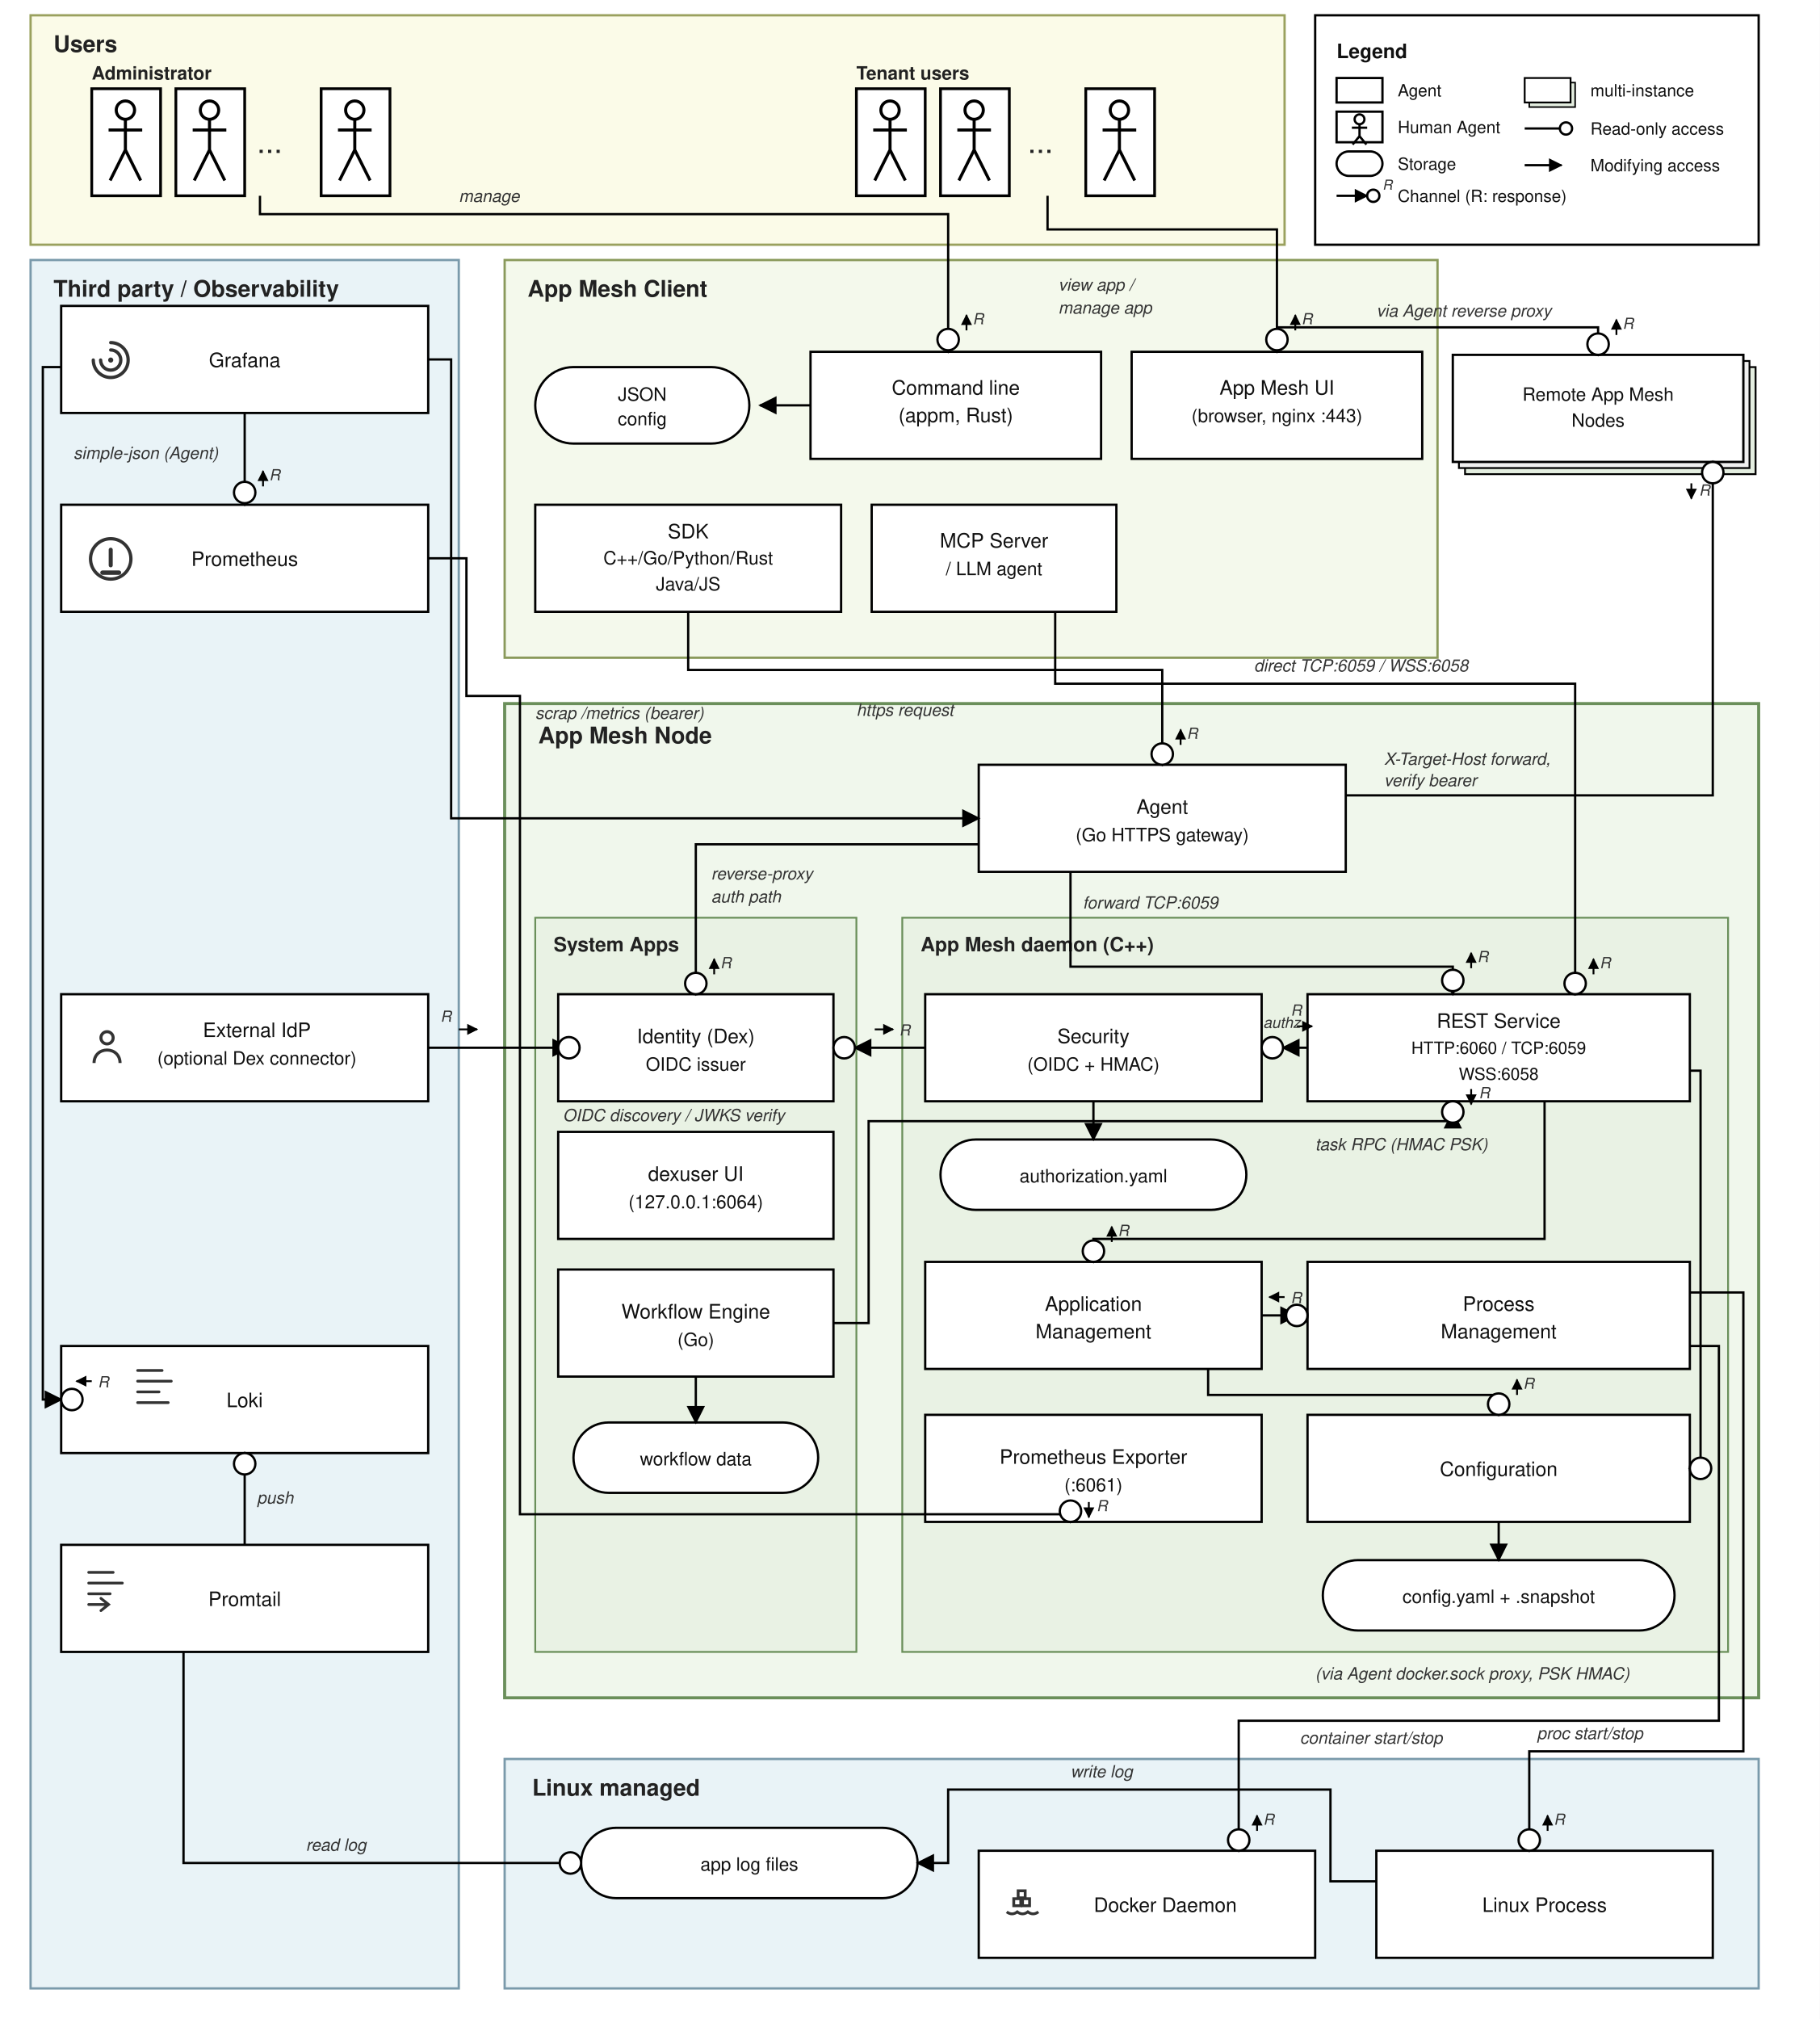
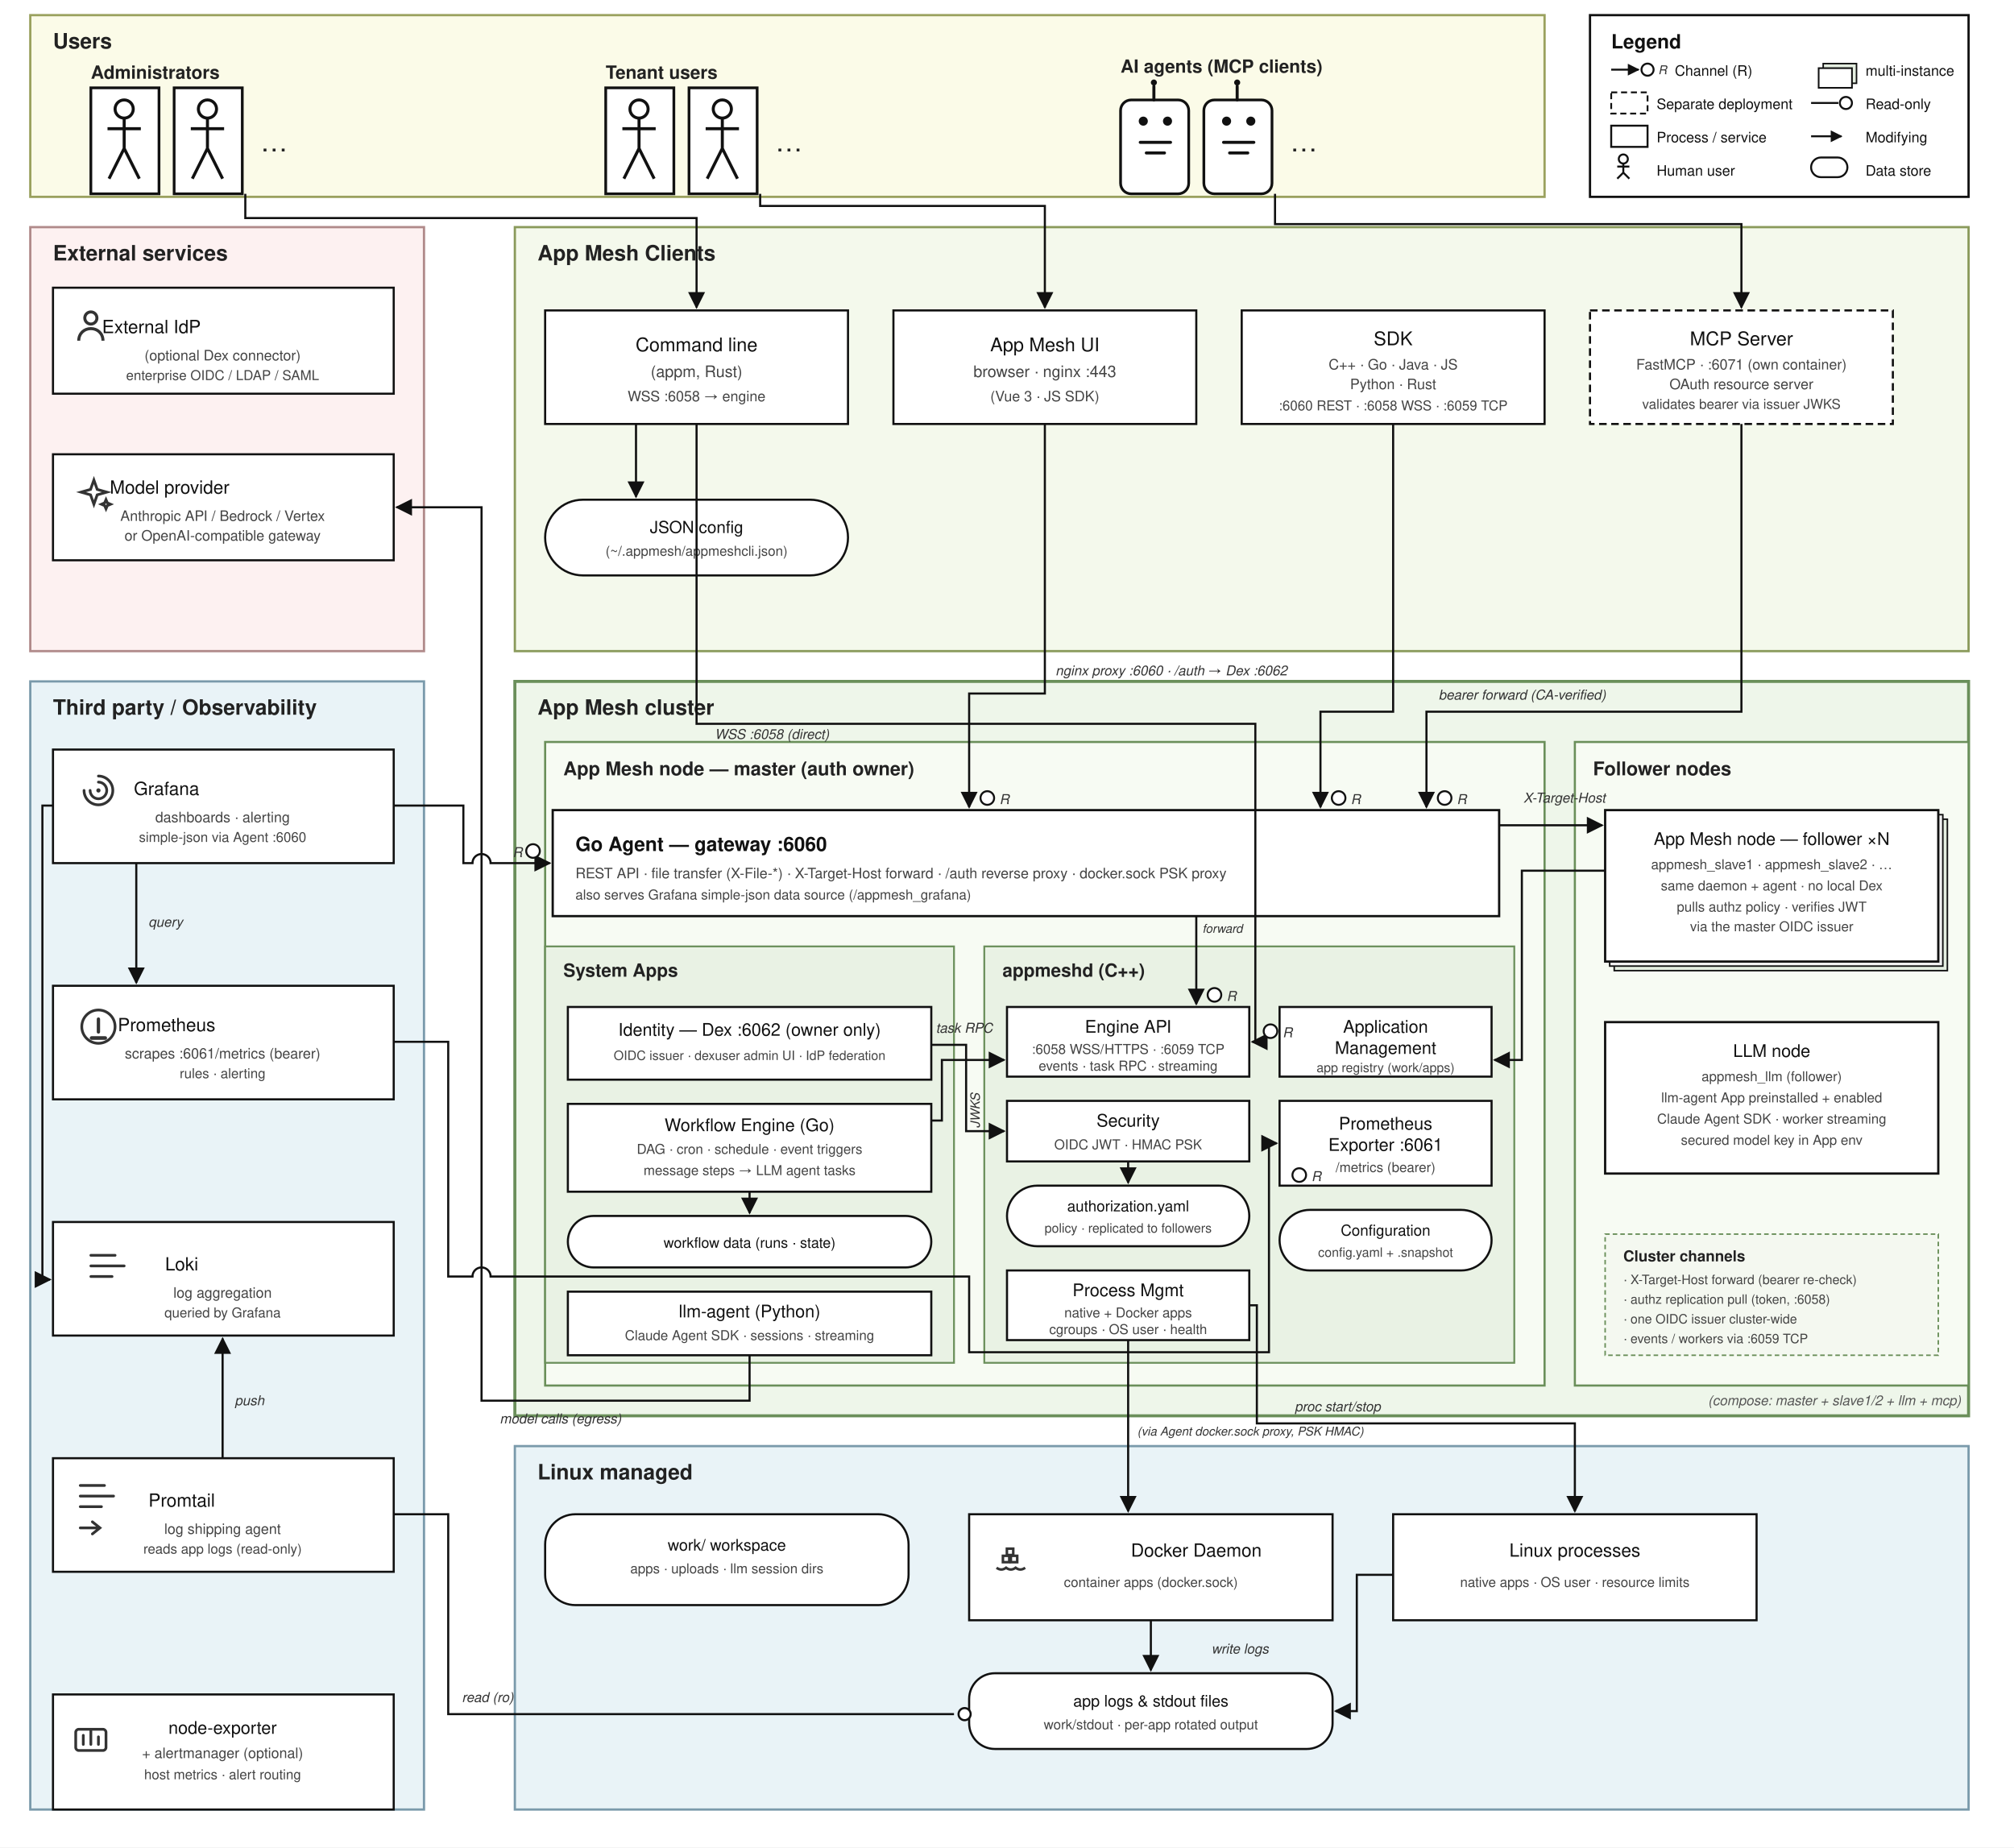
- <svg xmlns="http://www.w3.org/2000/svg" width="1190" height="1320" viewBox="0 0 1190 1320" font-family="Helvetica, Arial, sans-serif">
+ <svg xmlns="http://www.w3.org/2000/svg" width="1330" height="1220" viewBox="0 0 1330 1220" font-family="Helvetica, Arial, sans-serif">
  <defs>
    <marker id="arrow" viewBox="0 0 10 10" refX="9" refY="5" markerWidth="8" markerHeight="8" orient="auto-start-reverse">
-       <path d="M0,0 L10,5 L0,10 z" fill="black" />
+       <path d="M0,0 L10,5 L0,10 z" fill="#111" />
    </marker>
    <marker id="arrowSmall" viewBox="0 0 10 10" refX="9" refY="5" markerWidth="6" markerHeight="6" orient="auto-start-reverse">
-       <path d="M0,0 L10,5 L0,10 z" fill="black" />
+       <path d="M0,0 L10,5 L0,10 z" fill="#111" />
    </marker>
  </defs>
-   <rect x="0" y="0" width="1190" height="1320" fill="white" />
-   <rect x="20" y="10" width="820" height="150" fill="#fbfbe8" stroke="#9aa15e" stroke-width="1.5" />
-   <text x="35" y="34" font-size="15" font-weight="bold" fill="#222">Users</text>
-   <rect x="20" y="170" width="280" height="1130" fill="#e9f3f7" stroke="#7a9aab" stroke-width="1.5" />
-   <text x="35" y="194" font-size="15" font-weight="bold" fill="#222">Third party / Observability</text>
-   <rect x="330" y="170" width="610" height="260" fill="#f4f9ec" stroke="#8a9a5b" stroke-width="1.5" />
-   <text x="345" y="194" font-size="15" font-weight="bold" fill="#222">App Mesh Client</text>
-   <rect x="330" y="460" width="820" height="650" fill="#f0f7ec" stroke="#6a8f5a" stroke-width="2" />
-   <text x="352" y="486" font-size="15" font-weight="bold" fill="#222">App Mesh Node</text>
-   <rect x="330" y="1150" width="820" height="150" fill="#e9f3f7" stroke="#7a9aab" stroke-width="1.5" />
-   <text x="348" y="1174" font-size="15" font-weight="bold" fill="#222">Linux managed</text>
-   <text x="60" y="52" font-size="12" font-weight="bold" fill="#222">Administrator</text>
-   <g stroke="black" stroke-width="1.8" fill="white">
+   <rect x="0" y="0" width="1330" height="1220" fill="white" />
+   <rect x="20" y="10" width="1000" height="120" fill="#fbfbe8" stroke="#9aa15e" stroke-width="1.5" />
+   <text x="35" y="32" font-size="14" font-weight="bold" fill="#222">Users</text>
+   <rect x="20" y="150" width="260" height="280" fill="#fdf1f1" stroke="#b08a8a" stroke-width="1.5" />
+   <text x="35" y="172" font-size="14" font-weight="bold" fill="#222">External services</text>
+   <rect x="20" y="450" width="260" height="745" fill="#e9f3f7" stroke="#7a9aab" stroke-width="1.5" />
+   <text x="35" y="472" font-size="14" font-weight="bold" fill="#222">Third party / Observability</text>
+   <rect x="340" y="150" width="960" height="280" fill="#f4f9ec" stroke="#8a9a5b" stroke-width="1.5" />
+   <text x="355" y="172" font-size="14" font-weight="bold" fill="#222">App Mesh Clients</text>
+   <rect x="340" y="450" width="960" height="485" fill="#eef6ea" stroke="#6a8f5a" stroke-width="2" />
+   <text x="355" y="472" font-size="14" font-weight="bold" fill="#222">App Mesh cluster</text>
+   <text x="1295" y="928" font-size="9" font-style="italic" fill="#555" text-anchor="end">(compose: master + slave1/2 + llm + mcp)</text>
+   <rect x="340" y="955" width="960" height="240" fill="#e9f3f7" stroke="#7a9aab" stroke-width="1.5" />
+   <text x="355" y="977" font-size="14" font-weight="bold" fill="#222">Linux managed</text>
+   <rect x="360" y="490" width="660" height="425" fill="#f7fbf3" stroke="#6a8f5a" stroke-width="1.4" />
+   <text x="372" y="512" font-size="12.5" font-weight="bold" fill="#222">App Mesh node — master (auth owner)</text>
+   <rect x="1040" y="490" width="260" height="425" fill="#f7fbf3" stroke="#6a8f5a" stroke-width="1.4" />
+   <text x="1052" y="512" font-size="12.5" font-weight="bold" fill="#222">Follower nodes</text>
+   <rect x="650" y="625" width="350" height="275" fill="#e9f2e4" stroke="#6a8f5a" stroke-width="1.2" />
+   <text x="662" y="645" font-size="12" font-weight="bold" fill="#222">appmeshd (C++)</text>
+   <rect x="360" y="625" width="270" height="275" fill="#e9f2e4" stroke="#6a8f5a" stroke-width="1.2" />
+   <text x="372" y="645" font-size="12" font-weight="bold" fill="#222">System Apps</text>
+   <text x="60" y="52" font-size="12" font-weight="bold" fill="#222">Administrators</text>
+   <g stroke="#111" stroke-width="1.8" fill="white">
    <rect x="60" y="58" width="45" height="70" />
    <rect x="115" y="58" width="45" height="70" />
-     <rect x="210" y="58" width="45" height="70" />
-   </g>
-   <g stroke="black" stroke-width="2" fill="none">
+   </g>
+   <g stroke="#111" stroke-width="2" fill="none">
    <circle cx="82" cy="72" r="6" fill="white" />
    <path d="M82,78 L82,98 M71,85 L93,85 M82,98 L72,118 M82,98 L92,118" />
    <circle cx="137" cy="72" r="6" fill="white" />
    <path d="M137,78 L137,98 M126,85 L148,85 M137,98 L127,118 M137,98 L147,118" />
-     <circle cx="232" cy="72" r="6" fill="white" />
-     <path d="M232,78 L232,98 M221,85 L243,85 M232,98 L222,118 M232,98 L242,118" />
-   </g>
-   <text x="168" y="100" font-size="20" fill="#222">...</text>
-   <text x="560" y="52" font-size="12" font-weight="bold" fill="#222">Tenant users</text>
-   <g stroke="black" stroke-width="1.8" fill="white">
-     <rect x="560" y="58" width="45" height="70" />
-     <rect x="615" y="58" width="45" height="70" />
-     <rect x="710" y="58" width="45" height="70" />
-   </g>
-   <g stroke="black" stroke-width="2" fill="none">
-     <circle cx="582" cy="72" r="6" fill="white" />
-     <path d="M582,78 L582,98 M571,85 L593,85 M582,98 L572,118 M582,98 L592,118" />
-     <circle cx="637" cy="72" r="6" fill="white" />
-     <path d="M637,78 L637,98 M626,85 L648,85 M637,98 L627,118 M637,98 L647,118" />
-     <circle cx="732" cy="72" r="6" fill="white" />
-     <path d="M732,78 L732,98 M721,85 L743,85 M732,98 L722,118 M732,98 L742,118" />
-   </g>
-   <text x="672" y="100" font-size="20" fill="#222">...</text>
-   <rect x="958" y="240" width="190" height="70" fill="#e4eee0" stroke="black" stroke-width="1.2" />
-   <rect x="954" y="236" width="190" height="70" fill="#f0f0f0" stroke="black" stroke-width="1.2" />
-   <rect x="950" y="232" width="190" height="70" fill="white" stroke="black" stroke-width="1.5" />
-   <text x="1045" y="262" font-size="12" text-anchor="middle" fill="#111">Remote App Mesh</text>
-   <text x="1045" y="279" font-size="12" text-anchor="middle" fill="#111">Nodes</text>
-   <rect x="350" y="240" width="140" height="50" rx="25" fill="white" stroke="black" stroke-width="1.5" />
-   <text x="420" y="262" font-size="12" text-anchor="middle" fill="#111">JSON</text>
-   <text x="420" y="278" font-size="12" text-anchor="middle" fill="#111">config</text>
-   <rect x="530" y="230" width="190" height="70" fill="white" stroke="black" stroke-width="1.5" />
-   <text x="625" y="258" font-size="13" text-anchor="middle" fill="#111">Command line</text>
-   <text x="625" y="276" font-size="13" text-anchor="middle" fill="#111">(appm, Rust)</text>
-   <rect x="740" y="230" width="190" height="70" fill="white" stroke="black" stroke-width="1.5" />
-   <text x="835" y="258" font-size="13" text-anchor="middle" fill="#111">App Mesh UI</text>
-   <text x="835" y="276" font-size="12" text-anchor="middle" fill="#111">(browser, nginx :443)</text>
-   <rect x="350" y="330" width="200" height="70" fill="white" stroke="black" stroke-width="1.5" />
-   <text x="450" y="352" font-size="13" text-anchor="middle" fill="#111">SDK</text>
-   <text x="450" y="369" font-size="12" text-anchor="middle" fill="#111">C++/Go/Python/Rust</text>
-   <text x="450" y="386" font-size="12" text-anchor="middle" fill="#111">Java/JS</text>
-   <rect x="570" y="330" width="160" height="70" fill="white" stroke="black" stroke-width="1.5" />
-   <text x="650" y="358" font-size="13" text-anchor="middle" fill="#111">MCP Server</text>
-   <text x="650" y="376" font-size="12" text-anchor="middle" fill="#111">/ LLM agent</text>
-   <rect x="40" y="200" width="240" height="70" fill="white" stroke="black" stroke-width="1.5" />
-   <g transform="translate(58,221) scale(1.2)" fill="none" stroke="#333" stroke-width="1.8" stroke-linecap="round">
+   </g>
+   <text x="172" y="100" font-size="18" fill="#222">…</text>
+   <text x="400" y="52" font-size="12" font-weight="bold" fill="#222">Tenant users</text>
+   <g stroke="#111" stroke-width="1.8" fill="white">
+     <rect x="400" y="58" width="45" height="70" />
+     <rect x="455" y="58" width="45" height="70" />
+   </g>
+   <g stroke="#111" stroke-width="2" fill="none">
+     <circle cx="422" cy="72" r="6" fill="white" />
+     <path d="M422,78 L422,98 M411,85 L433,85 M422,98 L412,118 M422,98 L432,118" />
+     <circle cx="477" cy="72" r="6" fill="white" />
+     <path d="M477,78 L477,98 M466,85 L488,85 M477,98 L467,118 M477,98 L487,118" />
+   </g>
+   <text x="512" y="100" font-size="18" fill="#222">…</text>
+   <text x="740" y="48" font-size="12" font-weight="bold" fill="#222">AI agents (MCP clients)</text>
+   <g stroke="#111" stroke-width="1.8" fill="white">
+     <rect x="740" y="66" width="45" height="62" rx="7" />
+     <rect x="795" y="66" width="45" height="62" rx="7" />
+   </g>
+   <g stroke="#111" stroke-width="2" fill="none">
+     <path d="M762,66 L762,57" stroke-linecap="round" />
+     <circle cx="762" cy="54.5" r="2" fill="#111" stroke="none" />
+     <circle cx="755" cy="80" r="3" fill="#111" stroke="none" />
+     <circle cx="771" cy="80" r="3" fill="#111" stroke="none" />
+     <path d="M753,94 L773,94 M757,101 L769,101" stroke-linecap="round" />
+     <path d="M817,66 L817,57" stroke-linecap="round" />
+     <circle cx="817" cy="54.5" r="2" fill="#111" stroke="none" />
+     <circle cx="810" cy="80" r="3" fill="#111" stroke="none" />
+     <circle cx="826" cy="80" r="3" fill="#111" stroke="none" />
+     <path d="M808,94 L828,94 M812,101 L824,101" stroke-linecap="round" />
+   </g>
+   <text x="852" y="100" font-size="18" fill="#222">…</text>
+   <rect x="1050" y="10" width="250" height="120" fill="white" stroke="#111" stroke-width="1.5" />
+   <text x="1064" y="32" font-size="13" font-weight="bold" fill="#111">Legend</text>
+   <path d="M1064,46 L1082,46" stroke="#111" stroke-width="1.3" fill="none" marker-end="url(#arrowSmall)" />
+   <circle cx="1088" cy="46" r="4" fill="white" stroke="#111" stroke-width="1.3" />
+   <text x="1095" y="49" font-size="8" font-style="italic" fill="#333">R</text>
+   <text x="1106" y="50" font-size="9.5" fill="#111">Channel (R)</text>
+   <rect x="1064" y="61" width="24" height="14" fill="white" stroke="#111" stroke-width="1.2" stroke-dasharray="4,2.5" />
+   <text x="1094" y="72" font-size="9.5" fill="#111">Separate deployment</text>
+   <rect x="1064" y="83" width="24" height="14" fill="white" stroke="#111" stroke-width="1.3" />
+   <text x="1094" y="94" font-size="9.5" fill="#111">Process / service</text>
+   <g stroke="#111" stroke-width="1.3" fill="none">
+     <circle cx="1072" cy="105" r="3" />
+     <path d="M1072,108 L1072,114 M1068,110 L1076,110 M1072,114 L1068,118 M1072,114 L1076,118" />
+   </g>
+   <text x="1094" y="116" font-size="9.5" fill="#111">Human user</text>
+   <rect x="1204" y="42" width="22" height="13" fill="#e4eee0" stroke="#111" stroke-width="1" />
+   <rect x="1201" y="45" width="22" height="13" fill="white" stroke="#111" stroke-width="1.1" />
+   <text x="1232" y="50" font-size="9.5" fill="#111">multi-instance</text>
+   <path d="M1196,68 L1214,68" stroke="#111" stroke-width="1.3" fill="none" />
+   <circle cx="1219" cy="68" r="4" fill="white" stroke="#111" stroke-width="1.3" />
+   <text x="1232" y="72" font-size="9.5" fill="#111">Read-only</text>
+   <path d="M1196,90 L1216,90" stroke="#111" stroke-width="1.3" fill="none" marker-end="url(#arrowSmall)" />
+   <text x="1232" y="94" font-size="9.5" fill="#111">Modifying</text>
+   <rect x="1196" y="104" width="24" height="13" rx="6.5" fill="white" stroke="#111" stroke-width="1.3" />
+   <text x="1232" y="116" font-size="9.5" fill="#111">Data store</text>
+   <rect x="35" y="190" width="225" height="70" fill="white" stroke="#111" stroke-width="1.4" />
+   <g transform="translate(50,205)" fill="none" stroke="#333" stroke-width="2">
+     <circle cx="10" cy="5" r="4" />
+     <path d="M2 20c0-4.8 3.6-8 8-8s8 3.2 8 8" />
+   </g>
+   <text x="100" y="220" font-size="12" text-anchor="middle" fill="#111">External IdP</text>
+   <text x="147" y="238" font-size="9.5" text-anchor="middle" fill="#444">(optional Dex connector)</text>
+   <text x="147" y="251" font-size="9" text-anchor="middle" fill="#444">enterprise OIDC / LDAP / SAML</text>
+   <rect x="35" y="300" width="225" height="70" fill="white" stroke="#111" stroke-width="1.4" />
+   <g transform="translate(50,315)" fill="none" stroke="#333" stroke-width="1.8" stroke-linecap="round">
+     <path d="M12 2 L14.2 8.2 L20.5 10 L14.2 11.8 L12 18 L9.8 11.8 L3.5 10 L9.8 8.2 Z" />
+     <path d="M20 15 L20.9 17.1 L23 18 L20.9 18.9 L20 21 L19.1 18.9 L17 18 L19.1 17.1 Z" />
+   </g>
+   <text x="112" y="326" font-size="12" text-anchor="middle" fill="#111">Model provider</text>
+   <text x="147" y="344" font-size="9.5" text-anchor="middle" fill="#444">Anthropic API / Bedrock / Vertex</text>
+   <text x="147" y="357" font-size="9.5" text-anchor="middle" fill="#444">or OpenAI-compatible gateway</text>
+   <rect x="35" y="495" width="225" height="75" fill="white" stroke="#111" stroke-width="1.4" />
+   <g transform="translate(53,510)" fill="none" stroke="#333" stroke-width="1.8" stroke-linecap="round">
    <path d="M12 2.5a9.5 9.5 0 1 1-9.5 9.5" />
    <path d="M12 6.5a5.5 5.5 0 1 1-5.5 5.5" />
    <circle cx="12" cy="12" r="1.4" fill="#333" stroke="none" />
  </g>
-   <text x="160" y="240" font-size="13" text-anchor="middle" fill="#111">Grafana</text>
-   <rect x="40" y="330" width="240" height="70" fill="white" stroke="black" stroke-width="1.5" />
-   <g transform="translate(58,351) scale(1.2)">
+   <text x="110" y="525" font-size="12" text-anchor="middle" fill="#111">Grafana</text>
+   <text x="147" y="543" font-size="9.5" text-anchor="middle" fill="#444">dashboards · alerting</text>
+   <text x="147" y="556" font-size="9" text-anchor="middle" fill="#444">simple-json via Agent :6060</text>
+   <rect x="35" y="651" width="225" height="75" fill="white" stroke="#111" stroke-width="1.4" />
+   <g transform="translate(53,666)">
    <circle cx="12" cy="12" r="11" fill="none" stroke="#333" stroke-width="1.8" />
    <path d="M12 7v8.5" stroke="#333" stroke-width="2.2" stroke-linecap="round" />
    <path d="M7.5 19.5h9" stroke="#333" stroke-width="2.4" stroke-linecap="round" />
  </g>
-   <text x="160" y="370" font-size="13" text-anchor="middle" fill="#111">Prometheus</text>
-   <rect x="40" y="650" width="240" height="70" fill="white" stroke="black" stroke-width="1.5" />
-   <g transform="translate(58,673)" fill="none" stroke="#333" stroke-width="2">
-     <circle cx="12" cy="5.5" r="4" />
-     <path d="M3.5 22c0-5.2 3.8-8.5 8.5-8.5s8.5 3.3 8.5 8.5" />
-   </g>
-   <text x="168" y="678" font-size="13" text-anchor="middle" fill="#111">External IdP</text>
-   <text x="168" y="696" font-size="12" text-anchor="middle" fill="#111">(optional Dex connector)</text>
-   <rect x="40" y="880" width="240" height="70" fill="white" stroke="black" stroke-width="1.5" />
+   <text x="110" y="681" font-size="12" text-anchor="middle" fill="#111">Prometheus</text>
+   <text x="147" y="699" font-size="9.5" text-anchor="middle" fill="#444">scrapes :6061/metrics (bearer)</text>
+   <text x="147" y="712" font-size="9" text-anchor="middle" fill="#444">rules · alerting</text>
+   <rect x="35" y="807" width="225" height="75" fill="white" stroke="#111" stroke-width="1.4" />
  <g stroke="#333" stroke-width="1.8" stroke-linecap="round">
-     <path d="M90 896 h16 M90 903 h22 M90 910 h14 M90 917 h20" />
-   </g>
-   <text x="160" y="920" font-size="13" text-anchor="middle" fill="#111">Loki</text>
-   <rect x="40" y="1010" width="240" height="70" fill="white" stroke="black" stroke-width="1.5" />
+     <path d="M60 829 h16 M60 836 h22 M60 843 h14" />
+   </g>
+   <text x="120" y="839" font-size="12" text-anchor="middle" fill="#111">Loki</text>
+   <text x="147" y="857" font-size="9.5" text-anchor="middle" fill="#444">log aggregation</text>
+   <text x="147" y="870" font-size="9" text-anchor="middle" fill="#444">queried by Grafana</text>
+   <rect x="35" y="963" width="225" height="75" fill="white" stroke="#111" stroke-width="1.4" />
  <g stroke="#333" stroke-width="1.8" stroke-linecap="round" fill="none">
-     <path d="M58 1028 h16 M58 1035 h22 M58 1042 h14" />
-     <path d="M58 1049 h12 M66 1045 l5 4 -5 4" />
-   </g>
-   <text x="160" y="1050" font-size="13" text-anchor="middle" fill="#111">Promtail</text>
-   <rect x="640" y="500" width="240" height="70" fill="white" stroke="black" stroke-width="1.5" />
-   <text x="760" y="532" font-size="13" text-anchor="middle" fill="#111">Agent</text>
-   <text x="760" y="550" font-size="12" text-anchor="middle" fill="#111">(Go HTTPS gateway)</text>
-   <rect x="350" y="600" width="210" height="480" fill="#e9f2e4" stroke="#6a8f5a" stroke-width="1.2" />
-   <text x="362" y="622" font-size="13" font-weight="bold" fill="#222">System Apps</text>
-   <rect x="365" y="650" width="180" height="70" fill="white" stroke="black" stroke-width="1.5" />
-   <text x="455" y="682" font-size="13" text-anchor="middle" fill="#111">Identity (Dex)</text>
-   <text x="455" y="700" font-size="12" text-anchor="middle" fill="#111">OIDC issuer</text>
-   <rect x="365" y="740" width="180" height="70" fill="white" stroke="black" stroke-width="1.5" />
-   <text x="455" y="772" font-size="13" text-anchor="middle" fill="#111">dexuser UI</text>
-   <text x="455" y="790" font-size="12" text-anchor="middle" fill="#111">(127.0.0.1:6064)</text>
-   <rect x="365" y="830" width="180" height="70" fill="white" stroke="black" stroke-width="1.5" />
-   <text x="455" y="862" font-size="13" text-anchor="middle" fill="#111">Workflow Engine</text>
-   <text x="455" y="880" font-size="12" text-anchor="middle" fill="#111">(Go)</text>
-   <rect x="375" y="930" width="160" height="46" rx="23" fill="white" stroke="black" stroke-width="1.5" />
-   <text x="455" y="958" font-size="12" text-anchor="middle" fill="#111">workflow data</text>
-   <rect x="590" y="600" width="540" height="480" fill="#e9f2e4" stroke="#6a8f5a" stroke-width="1.2" />
-   <text x="602" y="622" font-size="13" font-weight="bold" fill="#222">App Mesh daemon (C++)</text>
-   <rect x="605" y="650" width="220" height="70" fill="white" stroke="black" stroke-width="1.5" />
-   <text x="715" y="682" font-size="13" text-anchor="middle" fill="#111">Security</text>
-   <text x="715" y="700" font-size="12" text-anchor="middle" fill="#111">(OIDC + HMAC)</text>
-   <rect x="855" y="650" width="250" height="70" fill="white" stroke="black" stroke-width="1.5" />
-   <text x="980" y="672" font-size="13" text-anchor="middle" fill="#111">REST Service</text>
-   <text x="980" y="689" font-size="11" text-anchor="middle" fill="#111">HTTP:6060 / TCP:6059</text>
-   <text x="980" y="706" font-size="11" text-anchor="middle" fill="#111">WSS:6058</text>
-   <rect x="615" y="745" width="200" height="46" rx="23" fill="white" stroke="black" stroke-width="1.5" />
-   <text x="715" y="773" font-size="12" text-anchor="middle" fill="#111">authorization.yaml</text>
-   <rect x="605" y="825" width="220" height="70" fill="white" stroke="black" stroke-width="1.5" />
-   <text x="715" y="857" font-size="13" text-anchor="middle" fill="#111">Application</text>
-   <text x="715" y="875" font-size="13" text-anchor="middle" fill="#111">Management</text>
-   <rect x="855" y="825" width="250" height="70" fill="white" stroke="black" stroke-width="1.5" />
-   <text x="980" y="857" font-size="13" text-anchor="middle" fill="#111">Process</text>
-   <text x="980" y="875" font-size="13" text-anchor="middle" fill="#111">Management</text>
-   <rect x="605" y="925" width="220" height="70" fill="white" stroke="black" stroke-width="1.5" />
-   <text x="715" y="957" font-size="13" text-anchor="middle" fill="#111">Prometheus Exporter</text>
-   <text x="715" y="975" font-size="12" text-anchor="middle" fill="#111">(:6061)</text>
-   <rect x="855" y="925" width="250" height="70" fill="white" stroke="black" stroke-width="1.5" />
-   <text x="980" y="965" font-size="13" text-anchor="middle" fill="#111">Configuration</text>
-   <rect x="865" y="1020" width="230" height="46" rx="23" fill="white" stroke="black" stroke-width="1.5" />
-   <text x="980" y="1048" font-size="12" text-anchor="middle" fill="#111">config.yaml + .snapshot</text>
-   <rect x="380" y="1195" width="220" height="46" rx="23" fill="white" stroke="black" stroke-width="1.5" />
-   <text x="490" y="1223" font-size="12" text-anchor="middle" fill="#111">app log files</text>
-   <rect x="640" y="1210" width="220" height="70" fill="white" stroke="black" stroke-width="1.5" />
-   <g transform="translate(656,1231) scale(1.15)" stroke="#333" stroke-width="1.6" fill="none">
+     <path d="M53 981 h16 M53 988 h22 M53 995 h14" />
+     <path d="M53 1009 h12 M61 1005 l5 4 -5 4" />
+   </g>
+   <text x="120" y="995" font-size="12" text-anchor="middle" fill="#111">Promtail</text>
+   <text x="147" y="1013" font-size="9.5" text-anchor="middle" fill="#444">log shipping agent</text>
+   <text x="147" y="1026" font-size="9" text-anchor="middle" fill="#444">reads app logs (read-only)</text>
+   <rect x="35" y="1119" width="225" height="76" fill="white" stroke="#111" stroke-width="1.4" />
+   <g transform="translate(48,1134)" fill="none" stroke="#333" stroke-width="1.8">
+     <rect x="2" y="8" width="20" height="14" rx="2" />
+     <path d="M7 12v6 M12 9v9 M17 13v5" stroke-linecap="round" />
+   </g>
+   <text x="147" y="1145" font-size="11.5" text-anchor="middle" fill="#111">node-exporter</text>
+   <text x="147" y="1161" font-size="9.5" text-anchor="middle" fill="#444">+ alertmanager (optional)</text>
+   <text x="147" y="1175" font-size="9" text-anchor="middle" fill="#444">host metrics · alert routing</text>
+   <rect x="360" y="205" width="200" height="75" fill="white" stroke="#111" stroke-width="1.4" />
+   <text x="460" y="232" font-size="12.5" text-anchor="middle" fill="#111">Command line</text>
+   <text x="460" y="249" font-size="10.5" text-anchor="middle" fill="#444">(appm, Rust)</text>
+   <text x="460" y="265" font-size="9.5" text-anchor="middle" fill="#444">WSS :6058 → engine</text>
+   <rect x="360" y="330" width="200" height="50" rx="25" fill="white" stroke="#111" stroke-width="1.4" />
+   <text x="460" y="352" font-size="11" text-anchor="middle" fill="#111">JSON config</text>
+   <text x="460" y="367" font-size="9" text-anchor="middle" fill="#444">(~/.appmesh/appmeshcli.json)</text>
+   <rect x="590" y="205" width="200" height="75" fill="white" stroke="#111" stroke-width="1.4" />
+   <text x="690" y="232" font-size="12.5" text-anchor="middle" fill="#111">App Mesh UI</text>
+   <text x="690" y="249" font-size="10.5" text-anchor="middle" fill="#444">browser · nginx :443</text>
+   <text x="690" y="265" font-size="9.5" text-anchor="middle" fill="#444">(Vue 3 · JS SDK)</text>
+   <rect x="820" y="205" width="200" height="75" fill="white" stroke="#111" stroke-width="1.4" />
+   <text x="920" y="228" font-size="12.5" text-anchor="middle" fill="#111">SDK</text>
+   <text x="920" y="244" font-size="9.5" text-anchor="middle" fill="#444">C++ · Go · Java · JS</text>
+   <text x="920" y="257" font-size="9.5" text-anchor="middle" fill="#444">Python · Rust</text>
+   <text x="920" y="271" font-size="9" text-anchor="middle" fill="#444">:6060 REST · :6058 WSS · :6059 TCP</text>
+   <rect x="1050" y="205" width="200" height="75" fill="white" stroke="#111" stroke-width="1.4" stroke-dasharray="5,3" />
+   <text x="1150" y="228" font-size="12.5" text-anchor="middle" fill="#111">MCP Server</text>
+   <text x="1150" y="244" font-size="9.5" text-anchor="middle" fill="#444">FastMCP · :6071 (own container)</text>
+   <text x="1150" y="257" font-size="9.5" text-anchor="middle" fill="#444">OAuth resource server</text>
+   <text x="1150" y="270" font-size="9" text-anchor="middle" fill="#444">validates bearer via issuer JWKS</text>
+   <rect x="365" y="535" width="625" height="70" fill="white" stroke="#111" stroke-width="1.5" />
+   <text x="380" y="562" font-size="13" font-weight="bold" fill="#111">Go Agent — gateway :6060</text>
+   <text x="380" y="580" font-size="9.5" fill="#444">REST API · file transfer (X-File-*) · X-Target-Host forward · /auth reverse proxy · docker.sock PSK proxy</text>
+   <text x="380" y="594" font-size="9" fill="#444">also serves Grafana simple-json data source (/appmesh_grafana)</text>
+   <rect x="665" y="665" width="160" height="46" fill="white" stroke="#111" stroke-width="1.4" />
+   <text x="745" y="682" font-size="11.5" text-anchor="middle" fill="#111">Engine API</text>
+   <text x="745" y="696" font-size="9" text-anchor="middle" fill="#444">:6058 WSS/HTTPS · :6059 TCP</text>
+   <text x="745" y="707" font-size="9" text-anchor="middle" fill="#444">events · task RPC · streaming</text>
+   <rect x="665" y="727" width="160" height="40" fill="white" stroke="#111" stroke-width="1.4" />
+   <text x="745" y="744" font-size="11.5" text-anchor="middle" fill="#111">Security</text>
+   <text x="745" y="759" font-size="9" text-anchor="middle" fill="#444">OIDC JWT · HMAC PSK</text>
+   <rect x="665" y="783" width="160" height="40" rx="20" fill="white" stroke="#111" stroke-width="1.4" />
+   <text x="745" y="800" font-size="10" text-anchor="middle" fill="#111">authorization.yaml</text>
+   <text x="745" y="814" font-size="8.5" text-anchor="middle" fill="#444">policy · replicated to followers</text>
+   <rect x="665" y="839" width="160" height="46" fill="white" stroke="#111" stroke-width="1.4" />
+   <text x="745" y="856" font-size="11.5" text-anchor="middle" fill="#111">Process Mgmt</text>
+   <text x="745" y="870" font-size="9" text-anchor="middle" fill="#444">native + Docker apps</text>
+   <text x="745" y="881" font-size="9" text-anchor="middle" fill="#444">cgroups · OS user · health</text>
+   <rect x="845" y="665" width="140" height="46" fill="white" stroke="#111" stroke-width="1.4" />
+   <text x="915" y="682" font-size="11.5" text-anchor="middle" fill="#111">Application</text>
+   <text x="915" y="696" font-size="11.5" text-anchor="middle" fill="#111">Management</text>
+   <text x="915" y="708" font-size="8.5" text-anchor="middle" fill="#444">app registry (work/apps)</text>
+   <rect x="845" y="727" width="140" height="56" fill="white" stroke="#111" stroke-width="1.4" />
+   <text x="915" y="746" font-size="11.5" text-anchor="middle" fill="#111">Prometheus</text>
+   <text x="915" y="760" font-size="11.5" text-anchor="middle" fill="#111">Exporter :6061</text>
+   <text x="915" y="774" font-size="9" text-anchor="middle" fill="#444">/metrics (bearer)</text>
+   <rect x="845" y="799" width="140" height="40" rx="20" fill="white" stroke="#111" stroke-width="1.4" />
+   <text x="915" y="816" font-size="10" text-anchor="middle" fill="#111">Configuration</text>
+   <text x="915" y="830" font-size="8.5" text-anchor="middle" fill="#444">config.yaml + .snapshot</text>
+   <rect x="375" y="665" width="240" height="48" fill="white" stroke="#111" stroke-width="1.4" />
+   <text x="495" y="684" font-size="11.5" text-anchor="middle" fill="#111">Identity — Dex :6062 (owner only)</text>
+   <text x="495" y="700" font-size="8.5" text-anchor="middle" fill="#444">OIDC issuer · dexuser admin UI · IdP federation</text>
+   <rect x="375" y="729" width="240" height="58" fill="white" stroke="#111" stroke-width="1.4" />
+   <text x="495" y="747" font-size="11.5" text-anchor="middle" fill="#111">Workflow Engine (Go)</text>
+   <text x="495" y="762" font-size="9" text-anchor="middle" fill="#444">DAG · cron · schedule · event triggers</text>
+   <text x="495" y="776" font-size="9" text-anchor="middle" fill="#444">message steps → LLM agent tasks</text>
+   <rect x="375" y="803" width="240" height="34" rx="17" fill="white" stroke="#111" stroke-width="1.4" />
+   <text x="495" y="824" font-size="9.5" text-anchor="middle" fill="#111">workflow data (runs · state)</text>
+   <rect x="375" y="853" width="240" height="42" fill="white" stroke="#111" stroke-width="1.4" />
+   <text x="495" y="870" font-size="11.5" text-anchor="middle" fill="#111">llm-agent (Python)</text>
+   <text x="495" y="885" font-size="9" text-anchor="middle" fill="#444">Claude Agent SDK · sessions · streaming</text>
+   <rect x="1066" y="541" width="220" height="100" fill="#e4eee0" stroke="#111" stroke-width="1" />
+   <rect x="1063" y="538" width="220" height="100" fill="#f0f0f0" stroke="#111" stroke-width="1" />
+   <rect x="1060" y="535" width="220" height="100" fill="white" stroke="#111" stroke-width="1.5" />
+   <text x="1170" y="558" font-size="11.5" text-anchor="middle" fill="#111">App Mesh node — follower ×N</text>
+   <text x="1170" y="574" font-size="9" text-anchor="middle" fill="#444">appmesh_slave1 · appmesh_slave2 · …</text>
+   <text x="1170" y="588" font-size="9" text-anchor="middle" fill="#444">same daemon + agent · no local Dex</text>
+   <text x="1170" y="602" font-size="9" text-anchor="middle" fill="#444">pulls authz policy · verifies JWT</text>
+   <text x="1170" y="615" font-size="9" text-anchor="middle" fill="#444">via the master OIDC issuer</text>
+   <rect x="1060" y="675" width="220" height="100" fill="white" stroke="#111" stroke-width="1.5" />
+   <text x="1170" y="698" font-size="11.5" text-anchor="middle" fill="#111">LLM node</text>
+   <text x="1170" y="714" font-size="9" text-anchor="middle" fill="#444">appmesh_llm (follower)</text>
+   <text x="1170" y="728" font-size="9" text-anchor="middle" fill="#444">llm-agent App preinstalled + enabled</text>
+   <text x="1170" y="742" font-size="9" text-anchor="middle" fill="#444">Claude Agent SDK · worker streaming</text>
+   <text x="1170" y="756" font-size="9" text-anchor="middle" fill="#444">secured model key in App env</text>
+   <rect x="1060" y="815" width="220" height="80" fill="#f4f8f0" stroke="#6a8f5a" stroke-width="1" stroke-dasharray="3,2" />
+   <text x="1072" y="833" font-size="10" font-weight="bold" fill="#222">Cluster channels</text>
+   <text x="1072" y="848" font-size="8.5" fill="#444">· X-Target-Host forward (bearer re-check)</text>
+   <text x="1072" y="861" font-size="8.5" fill="#444">· authz replication pull (token, :6058)</text>
+   <text x="1072" y="874" font-size="8.5" fill="#444">· one OIDC issuer cluster-wide</text>
+   <text x="1072" y="887" font-size="8.5" fill="#444">· events / workers via :6059 TCP</text>
+   <rect x="360" y="1000" width="240" height="60" rx="20" fill="white" stroke="#111" stroke-width="1.4" />
+   <text x="480" y="1024" font-size="10.5" text-anchor="middle" fill="#111">work/ workspace</text>
+   <text x="480" y="1039" font-size="9" text-anchor="middle" fill="#444">apps · uploads · llm session dirs</text>
+   <rect x="640" y="1000" width="240" height="70" fill="white" stroke="#111" stroke-width="1.4" />
+   <g transform="translate(656,1018) scale(1.05)" stroke="#333" stroke-width="1.6" fill="none">
    <rect x="6" y="9" width="4" height="4" />
    <rect x="11" y="9" width="4" height="4" />
    <rect x="8.5" y="4.5" width="4" height="4" />
    <path d="M2 16.5c2 1.5 4 1.5 6 0 2 1.5 4 1.5 6 0 2 1.5 4 1.5 6 0" />
  </g>
-   <text x="762" y="1250" font-size="13" text-anchor="middle" fill="#111">Docker Daemon</text>
-   <rect x="900" y="1210" width="220" height="70" fill="white" stroke="black" stroke-width="1.5" />
-   <text x="1010" y="1250" font-size="13" text-anchor="middle" fill="#111">Linux Process</text>
-   <g stroke="black" stroke-width="1.5" fill="none">
-     <path d="M170,128 L170,140 L620,140 L620,230" marker-end="url(#arrow)" />
-     <path d="M685,128 L685,150 L835,150 L835,230" marker-end="url(#arrow)" />
-     <path d="M530,265 L497,265" marker-end="url(#arrow)" />
-     <path d="M160,270 L160,330" marker-end="url(#arrow)" />
-     <path d="M40,240 L28,240 L28,915 L40,915" marker-end="url(#arrow)" />
-     <path d="M160,1010 L160,950" marker-end="url(#arrow)" />
-     <path d="M280,235 L295,235 L295,535 L640,535" marker-end="url(#arrow)" />
-     <path d="M280,685 L372,685" marker-end="url(#arrow)" />
-     <path d="M280,365 L305,365 L305,455 L340,455 L340,990 L700,990 L700,995" marker-end="url(#arrow)" />
-     <path d="M120,1080 L120,1218 L373,1218" />
-     <path d="M450,400 L450,438 L760,438 L760,500" marker-end="url(#arrow)" />
-     <path d="M690,400 L690,447 L1030,447 L1030,650" marker-end="url(#arrow)" />
-     <path d="M835,230 L835,214 L1045,214 L1045,232" marker-end="url(#arrow)" />
-     <path d="M880,520 L1120,520 L1120,302" marker-end="url(#arrow)" />
-     <path d="M700,570 L700,632 L950,632 L950,650" marker-end="url(#arrow)" />
-     <path d="M640,552 L455,552 L455,650" marker-end="url(#arrow)" />
-     <path d="M605,685 L559,685" marker-end="url(#arrow)" />
-     <path d="M545,865 L568,865 L568,733 L950,733 L950,727" marker-end="url(#arrow)" />
-     <path d="M455,900 L455,930" marker-end="url(#arrow)" />
-     <path d="M855,685 L839,685" marker-end="url(#arrow)" />
-     <path d="M1010,720 L1010,810 L715,810 L715,825" marker-end="url(#arrow)" />
-     <path d="M825,860 L848,860" marker-end="url(#arrow)" />
-     <path d="M790,895 L790,912 L980,912 L980,925" marker-end="url(#arrow)" />
-     <path d="M1105,700 L1112,700 L1112,960 L1105,960" marker-end="url(#arrow)" />
-     <path d="M715,720 L715,745" marker-end="url(#arrow)" />
-     <path d="M980,995 L980,1020" marker-end="url(#arrow)" />
-     <path d="M1105,880 L1124,880 L1124,1125 L810,1125 L810,1210" marker-end="url(#arrow)" />
-     <path d="M1105,845 L1140,845 L1140,1145 L1000,1145 L1000,1210" marker-end="url(#arrow)" />
-     <path d="M900,1230 L870,1230 L870,1170 L620,1170 L620,1218 L600,1218" marker-end="url(#arrow)" />
-   </g>
-   <g fill="white" stroke="black" stroke-width="1.5">
-     <circle cx="620" cy="222" r="7" />
-     <circle cx="835" cy="222" r="7" />
-     <circle cx="160" cy="322" r="7" />
-     <circle cx="47" cy="915" r="7" />
-     <circle cx="160" cy="957" r="7" />
-     <circle cx="372" cy="685" r="7" />
-     <circle cx="700" cy="988" r="7" />
-     <circle cx="373" cy="1218" r="7" />
-     <circle cx="760" cy="493" r="7" />
-     <circle cx="1030" cy="643" r="7" />
-     <circle cx="1045" cy="225" r="7" />
-     <circle cx="1120" cy="309" r="7" />
-     <circle cx="950" cy="641" r="7" />
-     <circle cx="455" cy="643" r="7" />
-     <circle cx="552" cy="685" r="7" />
-     <circle cx="950" cy="727" r="7" />
-     <circle cx="832" cy="685" r="7" />
-     <circle cx="715" cy="818" r="7" />
-     <circle cx="848" cy="860" r="7" />
-     <circle cx="980" cy="918" r="7" />
-     <circle cx="1112" cy="960" r="7" />
-     <circle cx="810" cy="1203" r="7" />
-     <circle cx="1000" cy="1203" r="7" />
-   </g>
-   <g stroke="black" stroke-width="1.2" fill="none">
-     <path d="M632,216 L632,206" marker-end="url(#arrowSmall)" />
-     <path d="M847,216 L847,206" marker-end="url(#arrowSmall)" />
-     <path d="M172,318 L172,308" marker-end="url(#arrowSmall)" />
-     <path d="M60,903 L50,903" marker-end="url(#arrowSmall)" />
-     <path d="M300,673 L312,673" marker-end="url(#arrowSmall)" />
-     <path d="M712,982 L712,992" marker-end="url(#arrowSmall)" />
-     <path d="M772,487 L772,477" marker-end="url(#arrowSmall)" />
-     <path d="M1042,637 L1042,627" marker-end="url(#arrowSmall)" />
-     <path d="M1057,219 L1057,209" marker-end="url(#arrowSmall)" />
-     <path d="M1106,316 L1106,326" marker-end="url(#arrowSmall)" />
-     <path d="M962,633 L962,623" marker-end="url(#arrowSmall)" />
-     <path d="M467,637 L467,627" marker-end="url(#arrowSmall)" />
-     <path d="M572,673 L584,673" marker-end="url(#arrowSmall)" />
-     <path d="M962,712 L962,722" marker-end="url(#arrowSmall)" />
-     <path d="M848,671 L858,671" marker-end="url(#arrowSmall)" />
-     <path d="M727,812 L727,802" marker-end="url(#arrowSmall)" />
-     <path d="M840,848 L830,848" marker-end="url(#arrowSmall)" />
-     <path d="M992,912 L992,902" marker-end="url(#arrowSmall)" />
-     <path d="M822,1197 L822,1187" marker-end="url(#arrowSmall)" />
-     <path d="M1012,1197 L1012,1187" marker-end="url(#arrowSmall)" />
-   </g>
-   <g font-size="10" font-style="italic" fill="#333">
-     <text x="636" y="212">R</text>
-     <text x="851" y="212">R</text>
-     <text x="176" y="314">R</text>
-     <text x="64" y="907">R</text>
-     <text x="288" y="668">R</text>
-     <text x="717" y="988">R</text>
-     <text x="776" y="483">R</text>
-     <text x="1046" y="633">R</text>
-     <text x="1061" y="215">R</text>
-     <text x="1111" y="324">R</text>
-     <text x="966" y="629">R</text>
-     <text x="471" y="633">R</text>
-     <text x="588" y="677">R</text>
-     <text x="967" y="718">R</text>
-     <text x="844" y="664">R</text>
-     <text x="731" y="808">R</text>
-     <text x="844" y="852">R</text>
-     <text x="996" y="908">R</text>
-     <text x="826" y="1193">R</text>
-     <text x="1016" y="1193">R</text>
-   </g>
-   <g font-size="11" font-style="italic" fill="#333">
-     <text x="300" y="132">manage</text>
-     <text x="692" y="190">view app /</text>
-     <text x="692" y="205">manage app</text>
-     <text x="48" y="300">simple-json (Agent)</text>
-     <text x="168" y="983">push</text>
-     <text x="350" y="470">scrap /metrics (bearer)</text>
-     <text x="200" y="1210">read log</text>
-     <text x="700" y="1162">write log</text>
-     <text x="560" y="468">https request</text>
-     <text x="820" y="439">direct TCP:6059 / WSS:6058</text>
-     <text x="900" y="207">via Agent reverse proxy</text>
-     <text x="905" y="500">X-Target-Host forward,</text>
-     <text x="905" y="514">verify bearer</text>
-     <text x="708" y="594">forward TCP:6059</text>
-     <text x="465" y="575">reverse-proxy</text>
-     <text x="465" y="590">auth path</text>
-     <text x="368" y="733">OIDC discovery / JWKS verify</text>
-     <text x="860" y="752">task RPC (HMAC PSK)</text>
-     <text x="850" y="1140">container start/stop</text>
-     <text x="860" y="1098">(via Agent docker.sock proxy, PSK HMAC)</text>
-     <text x="1005" y="1137">proc start/stop</text>
-   </g>
-   <text x="826" y="672" font-size="10" font-style="italic" fill="#333">authz</text>
-   <rect x="860" y="10" width="290" height="150" fill="white" stroke="black" stroke-width="1.5" />
-   <text x="874" y="38" font-size="13" font-weight="bold" fill="#111">Legend</text>
-   <rect x="874" y="51" width="30" height="16" fill="white" stroke="black" stroke-width="1.5" />
-   <text x="914" y="63" font-size="11" fill="#111">Agent</text>
-   <rect x="874" y="73" width="30" height="20" fill="white" stroke="black" stroke-width="1.5" />
-   <g stroke="black" stroke-width="1.5" fill="none">
-     <circle cx="889" cy="78" r="3.2" fill="white" />
-     <path d="M889,81 L889,89 M884,83.5 L894,83.5 M889,89 L884.5,94.5 M889,89 L893.5,94.5" />
-   </g>
-   <text x="914" y="87" font-size="11" fill="#111">Human Agent</text>
-   <rect x="874" y="99" width="30" height="16" rx="8" fill="white" stroke="black" stroke-width="1.5" />
-   <text x="914" y="111" font-size="11" fill="#111">Storage</text>
-   <g stroke="black" stroke-width="1.5" fill="none">
-     <path d="M874,128 L894,128" marker-end="url(#arrowSmall)" />
-   </g>
-   <circle cx="898" cy="128" r="4" fill="white" stroke="black" stroke-width="1.5" />
-   <text x="904" y="124" font-size="9" font-style="italic" fill="#333">R</text>
-   <text x="914" y="132" font-size="11" fill="#111">Channel (R: response)</text>
-   <rect x="1000" y="54" width="30" height="16" fill="#e4eee0" stroke="black" stroke-width="1" />
-   <rect x="997" y="51" width="30" height="16" fill="white" stroke="black" stroke-width="1.2" />
-   <text x="1040" y="63" font-size="11" fill="#111">multi-instance</text>
-   <path d="M997,84 L1021,84" stroke="black" stroke-width="1.5" fill="none" />
-   <circle cx="1024" cy="84" r="4" fill="white" stroke="black" stroke-width="1.5" />
-   <text x="1040" y="88" font-size="11" fill="#111">Read-only access</text>
-   <g stroke="black" stroke-width="1.5" fill="none">
-     <path d="M997,108 L1021,108" marker-end="url(#arrowSmall)" />
-   </g>
-   <text x="1040" y="112" font-size="11" fill="#111">Modifying access</text>
+   <text x="790" y="1028" font-size="12" text-anchor="middle" fill="#111">Docker Daemon</text>
+   <text x="760" y="1048" font-size="9" text-anchor="middle" fill="#444">container apps (docker.sock)</text>
+   <rect x="920" y="1000" width="240" height="70" fill="white" stroke="#111" stroke-width="1.4" />
+   <text x="1040" y="1028" font-size="12" text-anchor="middle" fill="#111">Linux processes</text>
+   <text x="1040" y="1048" font-size="9" text-anchor="middle" fill="#444">native apps · OS user · resource limits</text>
+   <rect x="640" y="1105" width="240" height="50" rx="17" fill="white" stroke="#111" stroke-width="1.4" />
+   <text x="760" y="1127" font-size="10.5" text-anchor="middle" fill="#111">app logs &amp; stdout files</text>
+   <text x="760" y="1142" font-size="9" text-anchor="middle" fill="#444">work/stdout · per-app rotated output</text>
+   <g stroke="#111" stroke-width="1.4" fill="none">
+     <path d="M162,128 L162,144 L460,144 L460,203" marker-end="url(#arrow)" />
+     <path d="M502,128 L502,136 L690,136 L690,203" marker-end="url(#arrow)" />
+     <path d="M842,128 L842,148 L1150,148 L1150,203" marker-end="url(#arrow)" />
+     <path d="M420,280 L420,328" marker-end="url(#arrow)" />
+     <path d="M460,280 L460,478 L829,478 L829,688 L827,688" marker-end="url(#arrow)" />
+     <path d="M690,280 L690,458 L640,458 L640,533" marker-end="url(#arrow)" />
+     <path d="M920,280 L920,470 L872,470 L872,533" marker-end="url(#arrow)" />
+     <path d="M1150,280 L1150,470 L942,470 L942,533" marker-end="url(#arrow)" />
+     <path d="M260,532 L306,532 L306,570 L312,570 A6,6 0 0 1 324,570 L363,570" marker-end="url(#arrow)" />
+     <path d="M260,688 L296,688 L296,843 L312,843 A6,6 0 0 1 324,843 L640,843 L640,893 L838,893 L838,755 L843,755" marker-end="url(#arrow)" />
+     <path d="M260,1000 L296,1000 L296,1132 L630,1132" />
+     <circle cx="637" cy="1132" r="4" fill="white" />
+     <path d="M147,963 L147,884" marker-end="url(#arrow)" />
+     <path d="M90,570 L90,649" marker-end="url(#arrow)" />
+     <path d="M35,532 L28,532 L28,845 L33,845" marker-end="url(#arrow)" />
+     <path d="M495,895 L495,925 L318,925 L318,335 L262,335" marker-end="url(#arrow)" />
+     <path d="M615,740 L622,740 L622,700 L663,700" marker-end="url(#arrow)" />
+     <path d="M615,690 L638,690 L638,747 L663,747" marker-end="url(#arrow)" />
+     <path d="M790,605 L790,663" marker-end="url(#arrow)" />
+     <path d="M990,545 L1058,545" marker-end="url(#arrow)" />
+     <path d="M1060,575 L1005,575 L1005,700 L987,700" marker-end="url(#arrow)" />
+     <path d="M745,767 L745,781" marker-end="url(#arrow)" />
+     <path d="M495,787 L495,801" marker-end="url(#arrow)" />
+     <path d="M745,885 L745,998" marker-end="url(#arrow)" />
+     <path d="M825,862 L830,862 L830,940 L1040,940 L1040,998" marker-end="url(#arrow)" />
+     <path d="M760,1070 L760,1103" marker-end="url(#arrow)" />
+     <path d="M920,1040 L896,1040 L896,1130 L882,1130" marker-end="url(#arrow)" />
+   </g>
+   <g fill="white" stroke="#111" stroke-width="1.3">
+     <circle cx="652" cy="527" r="4.5" />
+     <circle cx="884" cy="527" r="4.5" />
+     <circle cx="954" cy="527" r="4.5" />
+     <circle cx="839" cy="681" r="4.5" />
+     <circle cx="802" cy="657" r="4.5" />
+     <circle cx="352" cy="562" r="4.5" />
+     <circle cx="858" cy="776" r="4.5" />
+   </g>
+   <g font-size="9" font-style="italic" fill="#333">
+     <text x="660" y="531">R</text>
+     <text x="892" y="531">R</text>
+     <text x="962" y="531">R</text>
+     <text x="847" y="685">R</text>
+     <text x="810" y="661">R</text>
+     <text x="345" y="566" text-anchor="end">R</text>
+     <text x="866" y="780">R</text>
+   </g>
+   <g font-size="9" font-style="italic" fill="#333">
+     <text x="472" y="488">WSS :6058 (direct)</text>
+     <text x="697" y="446">nginx proxy :6060 · /auth → Dex :6062</text>
+     <text x="950" y="462">bearer forward (CA-verified)</text>
+     <text x="330" y="940">model calls (egress)</text>
+     <text x="618" y="682">task RPC</text>
+     <text x="647" y="745" transform="rotate(-90 647 745)" font-size="8.5">JWKS</text>
+     <text x="794" y="616" font-size="8">forward</text>
+     <text x="1006" y="530">X-Target-Host</text>
+     <text x="155" y="928">push</text>
+     <text x="98" y="612">query</text>
+     <text x="305" y="1124">read (ro)</text>
+     <text x="800" y="1092">write logs</text>
+     <text x="855" y="932">proc start/stop</text>
+   </g>
+   <g font-size="8" font-style="italic" fill="#333">
+     <text x="751" y="948">(via Agent docker.sock proxy, PSK HMAC)</text>
+   </g>
</svg>
